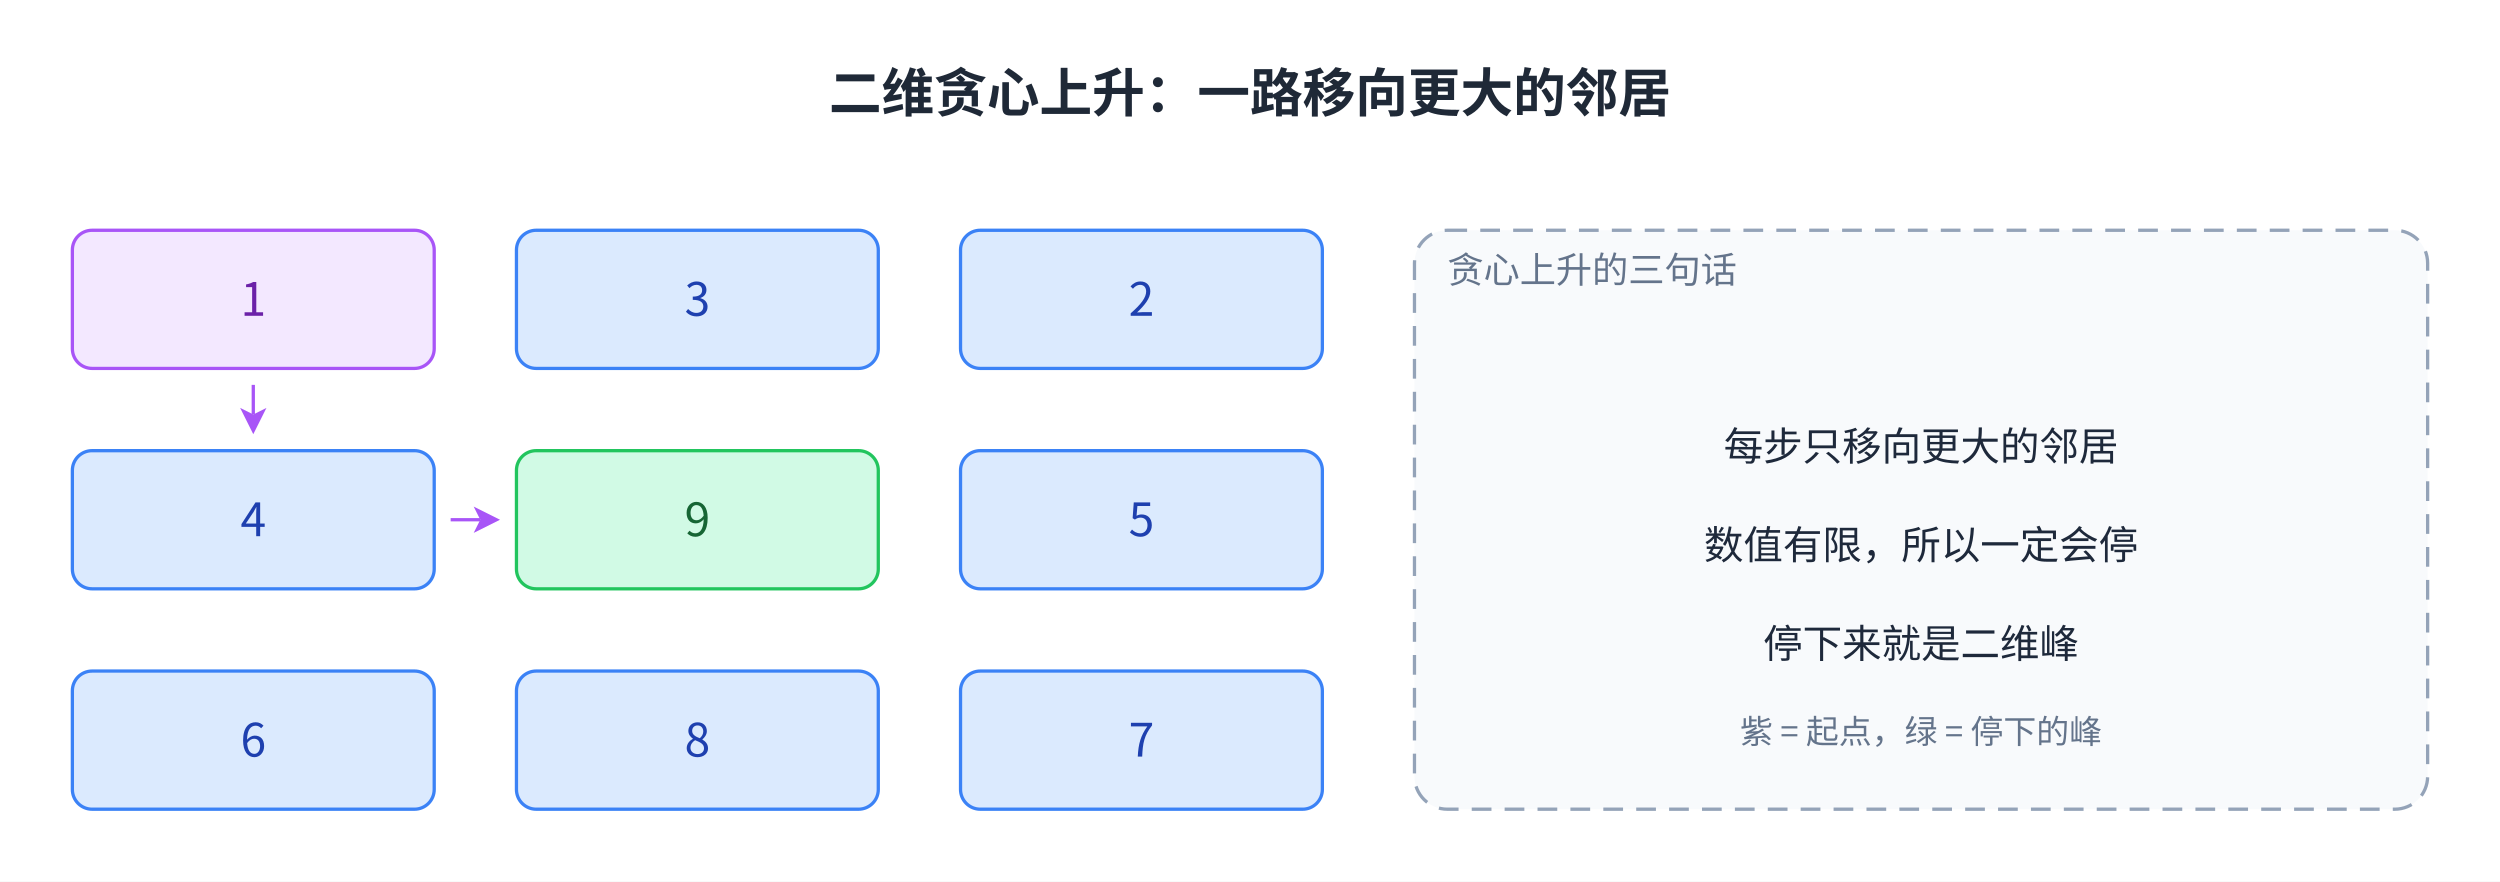
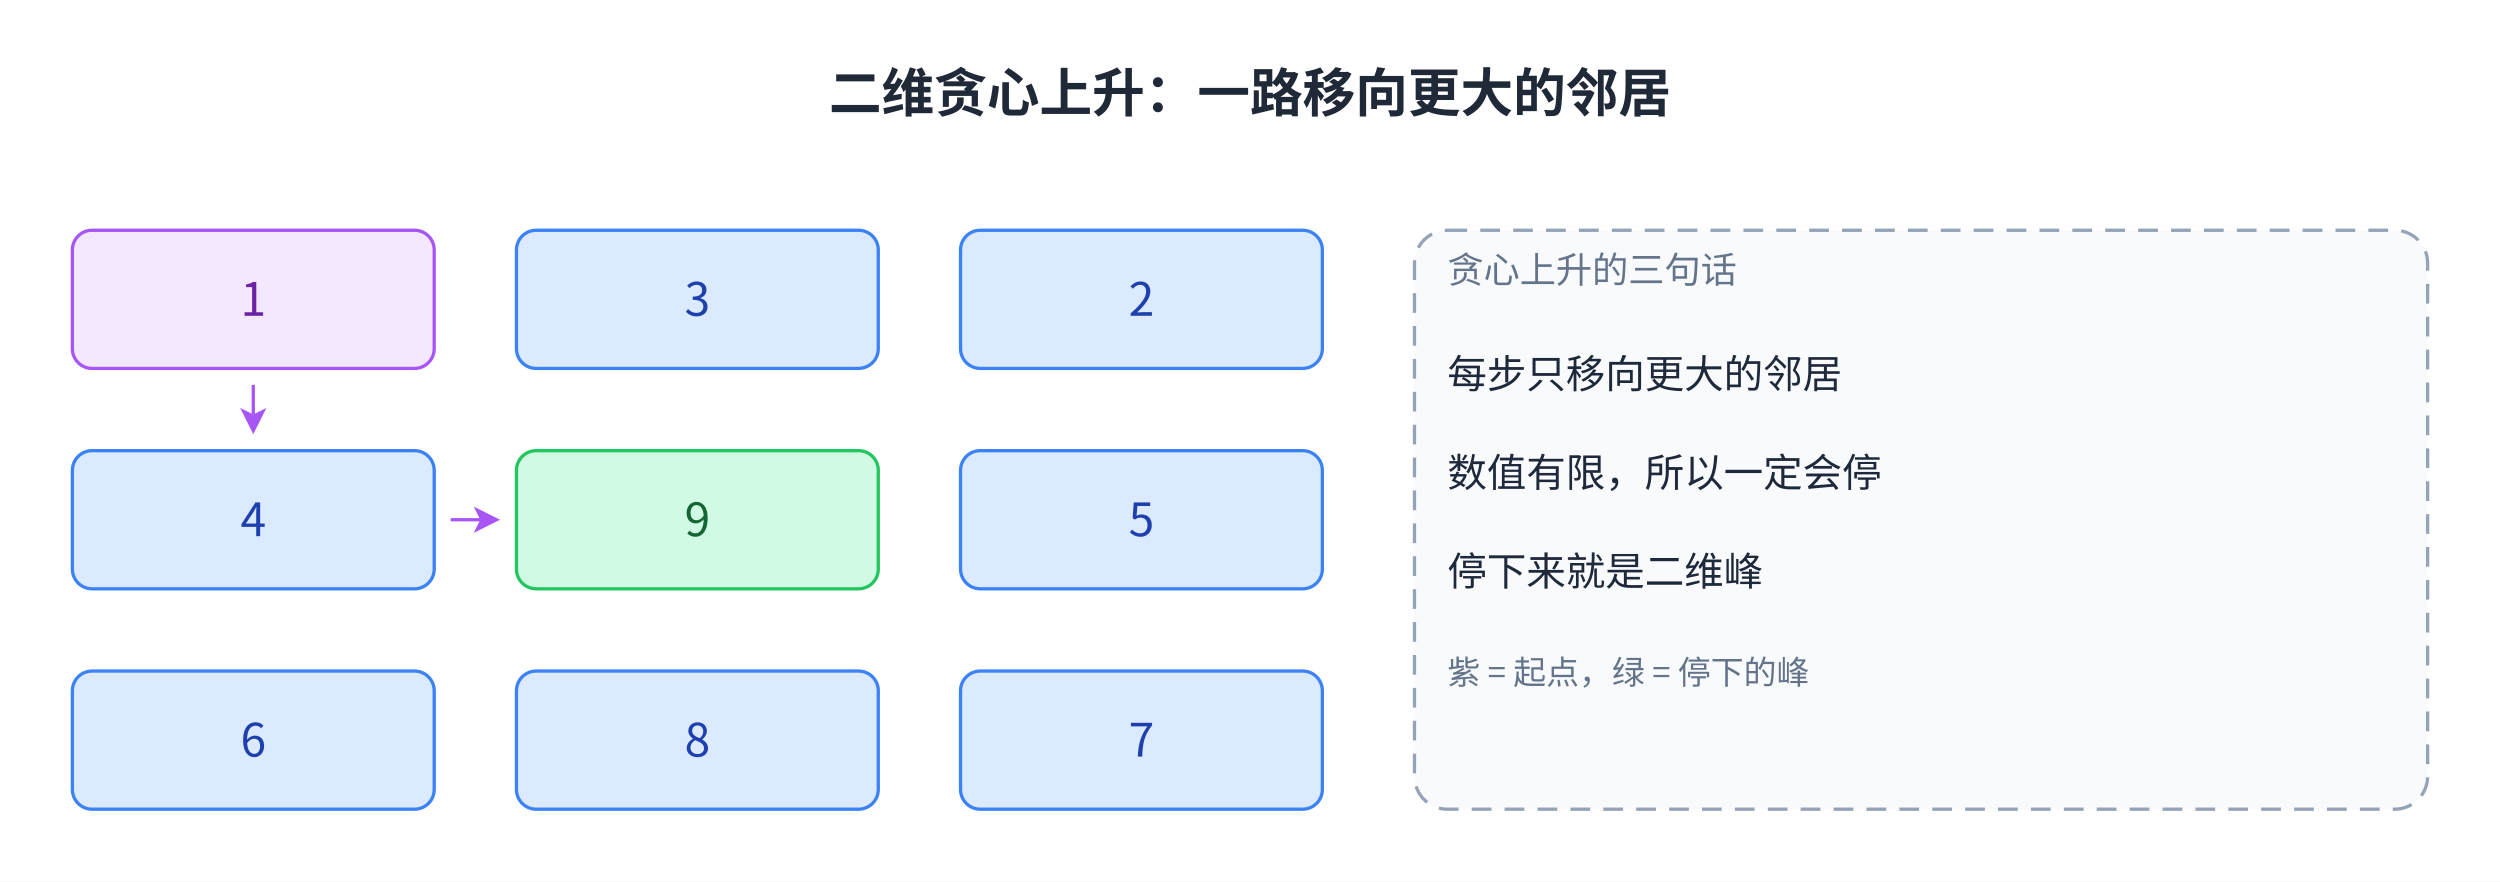
<svg xmlns="http://www.w3.org/2000/svg" viewBox="0 0 760 268" width="760" height="268" role="img" aria-labelledby="fig-peak-finding-6-title fig-peak-finding-6-desc">
  <defs>
    <style>
      text { font-family: 'PingFang SC', 'Microsoft YaHei', 'Noto Sans CJK SC', system-ui, sans-serif; }
    </style>
    <marker id="arrow" markerWidth="8" markerHeight="8" refX="2" refY="4" orient="auto" markerUnits="userSpaceOnUse">
      <path d="M0,0 L8,4 L0,8 L2,4 z" fill="#64748b" />
    </marker>
    <marker id="arrow-purple" markerWidth="8" markerHeight="8" refX="2" refY="4" orient="auto" markerUnits="userSpaceOnUse">
      <path d="M0,0 L8,4 L0,8 L2,4 z" fill="#a855f7" />
    </marker>
  </defs>
  <rect x="0" y="0" width="760" height="268" fill="#ffffff" />
  <text x="380" y="34" font-size="16" font-weight="600" fill="#1f2937" text-anchor="middle">二维贪心上升：一路移向更大的邻居</text>
  <rect x="22" y="70" width="110" height="42" rx="6" fill="#f3e8ff" stroke="#a855f7" />
  <text x="77" y="96" font-size="14" fill="#6b21a8" text-anchor="middle">1</text>
  <rect x="157" y="70" width="110" height="42" rx="6" fill="#dbeafe" stroke="#3b82f6" />
  <text x="212" y="96" font-size="14" fill="#1e40af" text-anchor="middle">3</text>
  <rect x="292" y="70" width="110" height="42" rx="6" fill="#dbeafe" stroke="#3b82f6" />
  <text x="347" y="96" font-size="14" fill="#1e40af" text-anchor="middle">2</text>
  <rect x="22" y="137" width="110" height="42" rx="6" fill="#dbeafe" stroke="#3b82f6" />
  <text x="77" y="163" font-size="14" fill="#1e40af" text-anchor="middle">4</text>
  <rect x="157" y="137" width="110" height="42" rx="6" fill="#d1fae5" stroke="#22c55e" />
  <text x="212" y="163" font-size="14" fill="#166534" text-anchor="middle">9</text>
  <rect x="292" y="137" width="110" height="42" rx="6" fill="#dbeafe" stroke="#3b82f6" />
  <text x="347" y="163" font-size="14" fill="#1e40af" text-anchor="middle">5</text>
  <rect x="22" y="204" width="110" height="42" rx="6" fill="#dbeafe" stroke="#3b82f6" />
  <text x="77" y="230" font-size="14" fill="#1e40af" text-anchor="middle">6</text>
  <rect x="157" y="204" width="110" height="42" rx="6" fill="#dbeafe" stroke="#3b82f6" />
  <text x="212" y="230" font-size="14" fill="#1e40af" text-anchor="middle">8</text>
  <rect x="292" y="204" width="110" height="42" rx="6" fill="#dbeafe" stroke="#3b82f6" />
  <text x="347" y="230" font-size="14" fill="#1e40af" text-anchor="middle">7</text>
  <path d="M77,117 L 77,126" fill="none" stroke="#a855f7" marker-end="url(#arrow-purple)" />
  <path d="M137,158 L 146,158" fill="none" stroke="#a855f7" marker-end="url(#arrow-purple)" />
  <rect x="430" y="70" width="308" height="176" rx="10" fill="#f8fafc" stroke="#94a3b8" stroke-dasharray="6,4" />
  <text x="440" y="86" font-size="11" fill="#64748b">贪心上升的三句话</text>
-   <text x="584" y="140" font-size="12" fill="#1e293b" text-anchor="middle">每步只移向更大的邻居</text>
-   <text x="584" y="170" font-size="12" fill="#1e293b" text-anchor="middle">数值有限，所以一定会停</text>
-   <text x="584" y="200" font-size="12" fill="#1e293b" text-anchor="middle">停下来就是二维峰</text>
-   <text x="584" y="226" font-size="10" fill="#64748b" text-anchor="middle">紫 = 起点，绿 = 停下的峰</text>
+   <text x="440" y="118" font-size="12" fill="#1e293b" text-anchor="start">每步只移向更大的邻居</text>
+   <text x="440" y="148" font-size="12" fill="#1e293b" text-anchor="start">数值有限，所以一定会停</text>
+   <text x="440" y="178" font-size="12" fill="#1e293b" text-anchor="start">停下来就是二维峰</text>
+   <text x="440" y="208" font-size="10" fill="#64748b" text-anchor="start">紫 = 起点，绿 = 停下的峰</text>
</svg>
